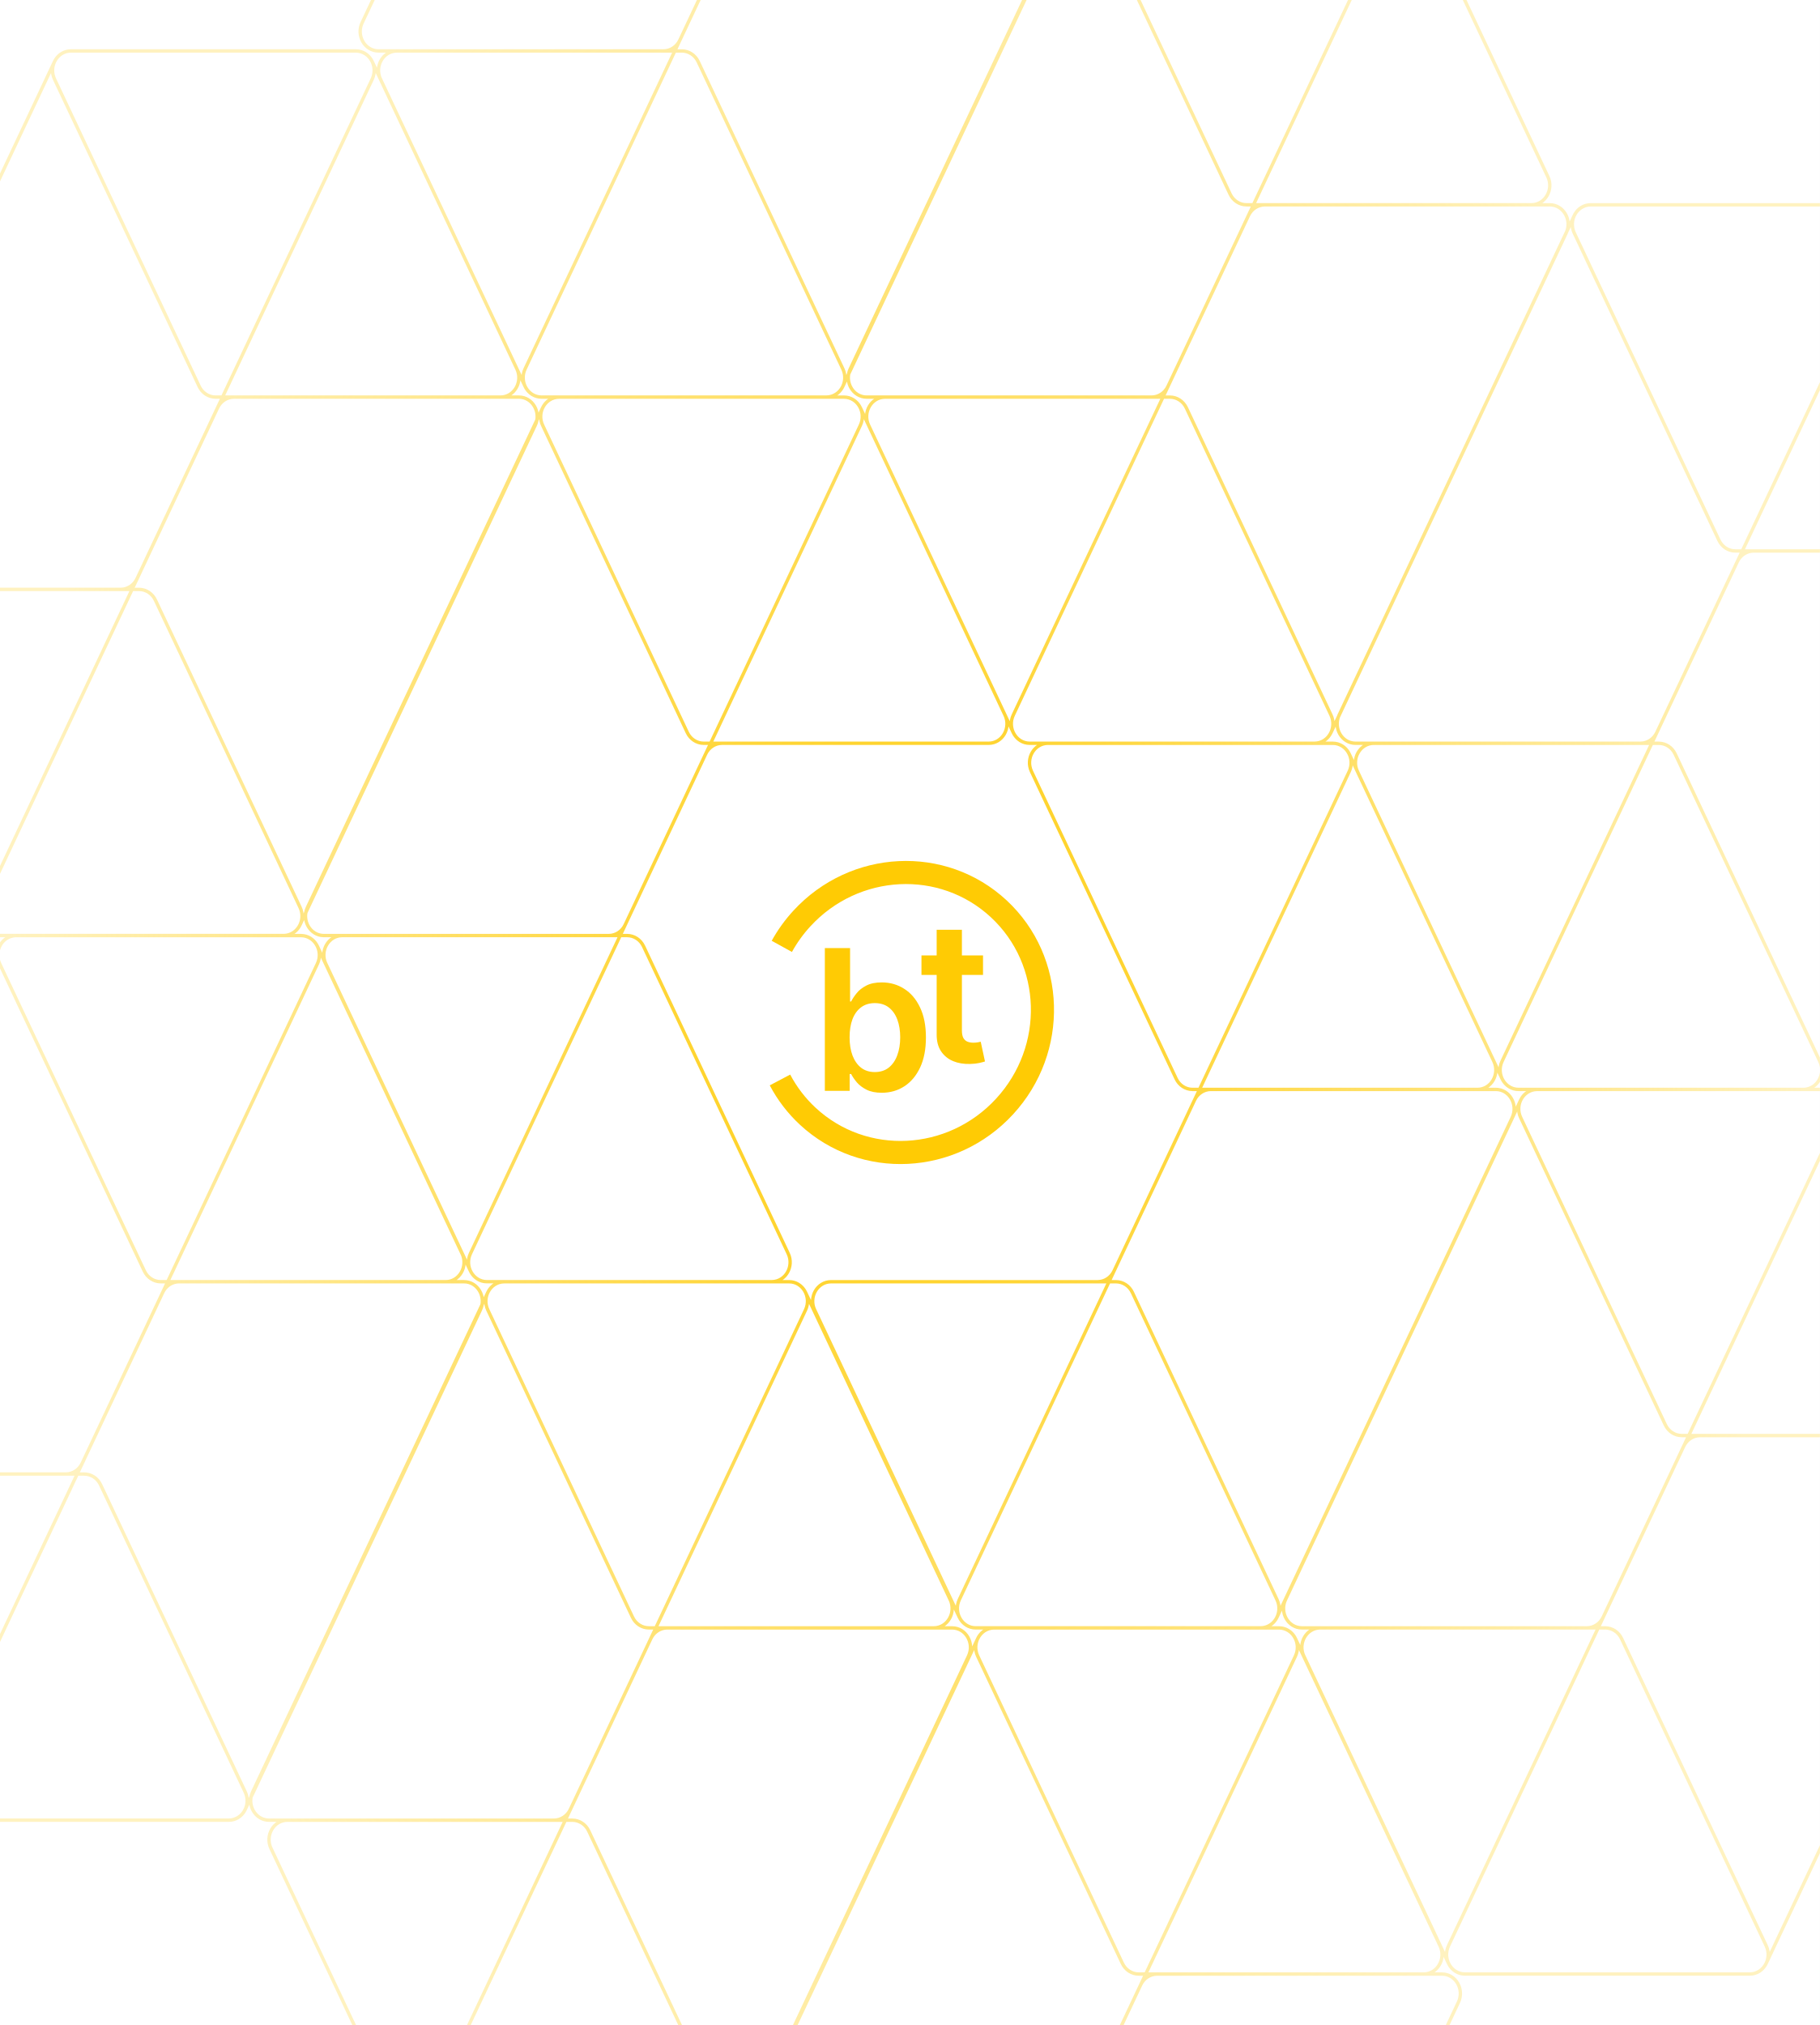
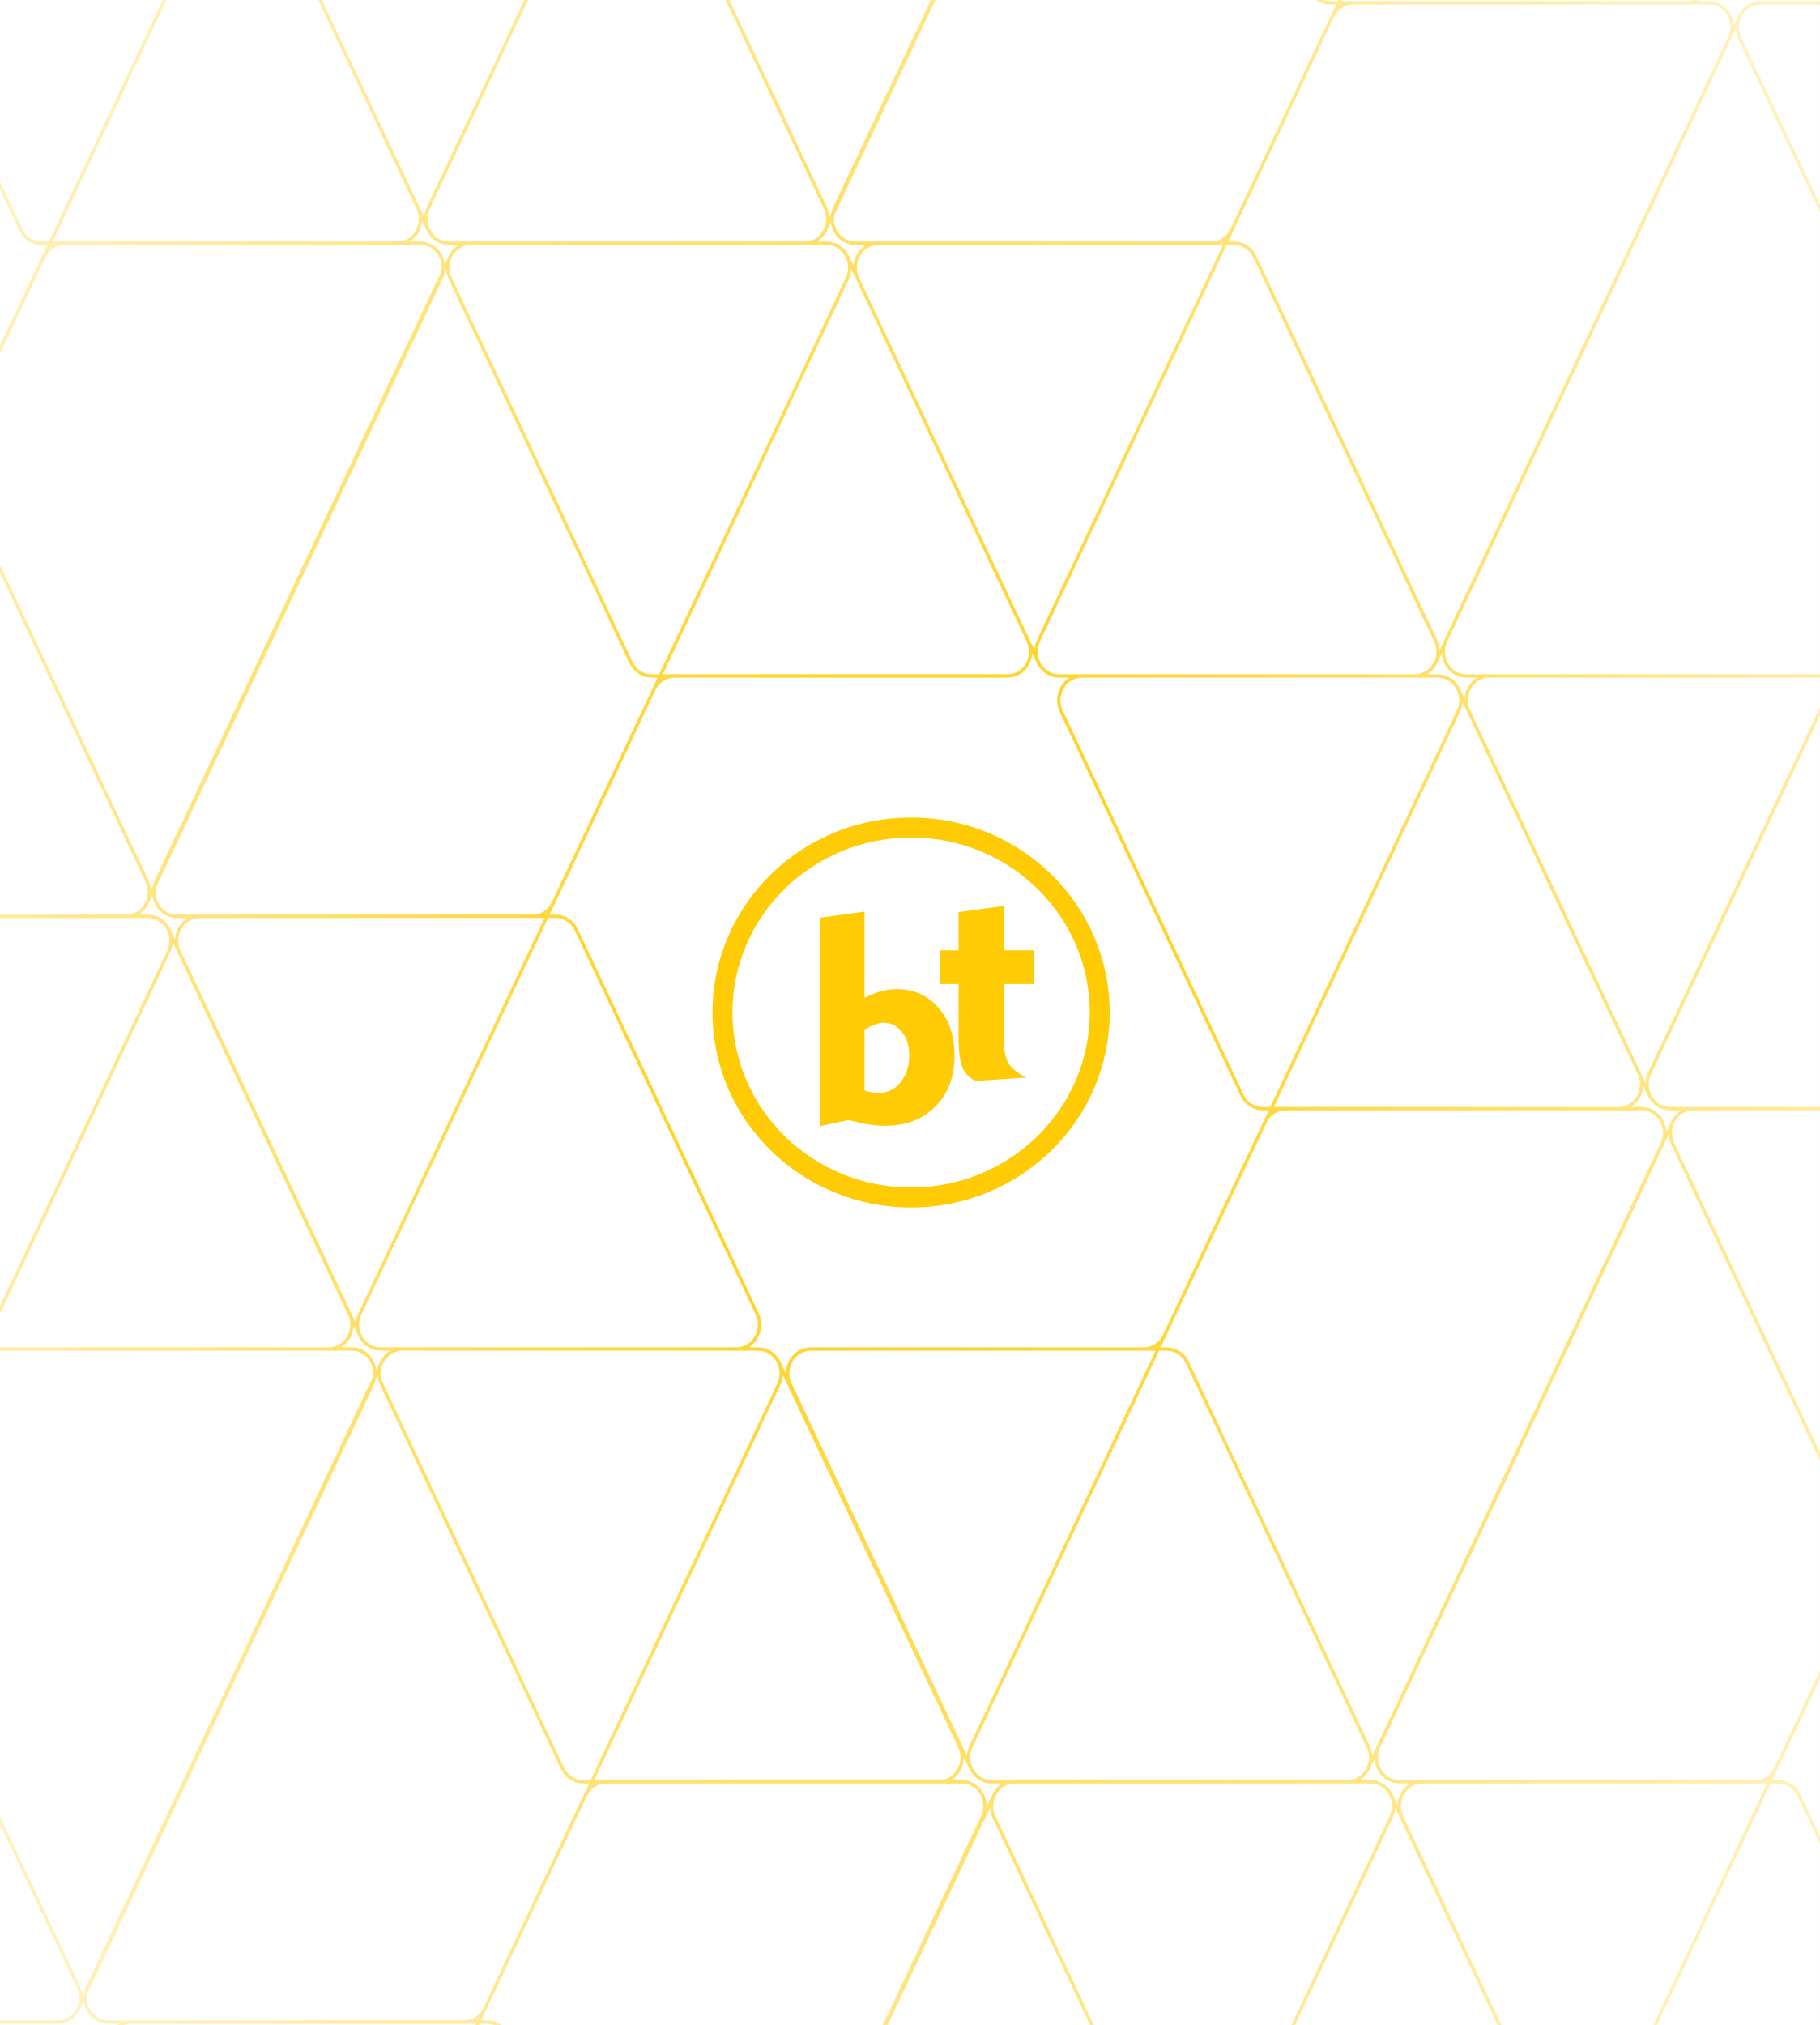
<svg xmlns="http://www.w3.org/2000/svg" width="728" height="810" viewBox="0 0 728 810" fill="none">
  <g clip-path="url(#clip0_144_1616)">
    <rect width="728" height="810" fill="white" />
-     <path d="M308.739 512.677C311.516 512.677 314.052 511.017 315.293 508.38M308.739 512.677H194.742M308.739 512.677C314.183 512.677 317.728 506.592 315.293 501.419L257.43 378.521C256.189 375.885 253.653 374.224 250.876 374.224H136.869C131.427 374.224 127.881 380.311 130.315 385.482H130.325L188.188 508.38C189.429 511.017 191.965 512.677 194.742 512.677M288.819 297.303C286.042 297.303 283.506 298.965 282.265 301.6L188.188 501.419C185.754 506.592 189.3 512.677 194.742 512.677M223.613 158.849C220.836 158.849 218.3 160.51 217.061 163.145L122.984 362.965C120.55 368.137 124.096 374.224 129.538 374.224H243.535C246.312 374.224 248.848 372.562 250.089 369.927L344.164 170.107C346.599 164.935 343.055 158.849 337.61 158.849M223.613 158.849H337.61M223.613 158.849C218.171 158.849 214.627 164.935 217.061 170.107L274.925 293.006C276.166 295.641 278.702 297.303 281.479 297.303H395.486C400.928 297.303 404.474 291.216 402.039 286.044H402.03L344.166 163.146C342.925 160.51 340.389 158.849 337.61 158.849M699.966 789.605C702.744 789.605 705.281 787.942 706.519 785.308L800.596 585.488C803.031 580.317 799.485 574.229 794.043 574.229H680.046C677.269 574.229 674.732 575.892 673.492 578.527L579.417 778.347C576.982 783.519 580.526 789.605 585.97 789.605M699.966 789.605H585.97M699.966 789.605C705.41 789.605 708.954 783.519 706.519 778.347L648.656 655.448C647.415 652.814 644.879 651.151 642.102 651.151H528.095C522.653 651.151 519.107 657.237 521.541 662.409H521.551L579.415 785.308C580.655 787.942 583.192 789.605 585.97 789.605M482.768 1005C485.545 1005 488.081 1003.34 489.322 1000.7L583.399 800.883C585.833 795.712 582.287 789.624 576.845 789.624H462.848C460.071 789.624 457.535 791.287 456.294 793.921L362.217 993.741C359.783 998.914 363.329 1005 368.771 1005M482.768 1005H368.771M482.768 1005C488.21 1005 491.754 998.914 489.32 993.741L431.456 870.843C430.216 868.208 427.68 866.546 424.903 866.546H310.898C305.453 866.546 301.909 872.631 304.344 877.804H304.352L362.217 1000.7C363.456 1003.34 365.994 1005 368.771 1005M525.87 297.303C528.647 297.303 531.183 295.641 532.422 293.006L626.499 93.186C628.934 88.014 625.388 81.927 619.945 81.927H505.948C503.171 81.927 500.635 83.589 499.394 86.224L405.319 286.044C402.885 291.216 406.429 297.303 411.873 297.303M525.87 297.303H411.873M525.87 297.303C531.312 297.303 534.857 291.216 532.422 286.044L474.559 163.145C473.318 160.51 470.782 158.848 468.005 158.848H353.998C348.556 158.848 345.01 164.935 347.444 170.107H347.454L405.317 293.005C406.558 295.641 409.096 297.303 411.873 297.303M440.74 -56.537C437.963 -56.537 435.427 -54.874 434.186 -52.24L340.109 147.58C337.675 152.752 341.221 158.839 346.663 158.839H460.66C463.437 158.839 465.973 157.177 467.214 154.542L561.291 -45.279C563.726 -50.449 560.18 -56.537 554.737 -56.537M440.74 -56.537H554.737M440.74 -56.537C435.298 -56.537 431.752 -50.449 434.186 -45.279L492.052 77.621C493.291 80.256 495.827 81.918 498.606 81.918H612.611C618.055 81.918 621.599 75.831 619.164 70.659H619.155L561.291 -52.24C560.05 -54.874 557.514 -56.537 554.737 -56.537M721.404 435.767C724.181 435.767 726.717 434.106 727.958 431.469L822.033 231.65C824.468 226.478 820.924 220.392 815.479 220.392H701.484C698.705 220.392 696.169 222.053 694.93 224.689L600.853 424.508C598.419 429.681 601.965 435.767 607.407 435.767M721.404 435.767H607.407M721.404 435.767C726.846 435.767 730.39 429.681 727.956 424.508L670.093 301.609C668.852 298.974 666.316 297.313 663.539 297.313H549.532C544.089 297.313 540.543 303.399 542.98 308.571H542.988L600.851 431.469C602.092 434.106 604.63 435.767 607.407 435.767M201.682 512.696C198.905 512.696 196.368 514.359 195.128 516.994L101.053 716.814C98.617 721.986 102.162 728.072 107.606 728.072H221.603C224.38 728.072 226.917 726.409 228.157 723.775L322.232 523.955C324.667 518.784 321.123 512.696 315.679 512.696M201.682 512.696H315.679M201.682 512.696C196.239 512.696 192.695 518.784 195.13 523.955L252.993 646.853C254.234 649.49 256.77 651.151 259.547 651.151H373.552C378.996 651.151 382.54 645.065 380.106 639.892H380.098L322.232 516.994C320.994 514.359 318.455 512.696 315.679 512.696M6.421 374.233C3.644 374.233 1.108 375.895 -0.132 378.53L-94.209 578.351H-94.218C-96.653 583.521 -93.107 589.609 -87.664 589.609H26.342C29.119 589.609 31.655 587.947 32.896 585.312L126.973 385.492C129.407 380.319 125.861 374.233 120.419 374.233H6.421ZM6.421 374.233H120.409C123.186 374.233 125.722 375.895 126.963 378.53L184.826 501.429H184.846C187.28 506.6 183.734 512.688 178.292 512.688H64.285C61.508 512.688 58.972 511.025 57.732 508.391L-0.132 385.492C-2.567 380.319 0.978 374.233 6.421 374.233ZM412.611 301.609C413.852 298.974 416.388 297.312 419.165 297.312H533.162C538.604 297.312 542.15 303.399 539.716 308.571L445.639 508.391C444.398 511.025 441.862 512.688 439.085 512.688M144.849 9.117L238.926 -190.703C240.167 -193.339 242.703 -195 245.48 -195H359.477C364.92 -195 368.466 -188.914 366.031 -183.741L271.954 16.078C270.713 18.713 268.177 20.375 265.4 20.375H151.403C145.961 20.375 142.415 14.289 144.849 9.117ZM423.897 -67.804L366.023 -190.703C364.783 -193.339 362.246 -195 359.47 -195H245.473C240.028 -195 236.484 -188.914 238.919 -183.741L296.782 -60.843C298.023 -58.208 300.559 -56.546 303.336 -56.546H417.343C422.785 -56.546 426.331 -62.633 423.897 -67.804ZM214.1 170.097L120.023 369.917C118.783 372.552 116.246 374.214 113.469 374.214H-0.508C-5.952 374.214 -9.497 368.128 -7.062 362.956L87.014 163.136C88.255 160.501 90.791 158.839 93.568 158.839H207.564C213.008 158.839 216.553 164.925 214.118 170.097H214.1ZM-64.936 247.018L-7.072 369.917C-5.831 372.552 -3.295 374.214 -0.518 374.214H113.479C118.922 374.214 122.468 368.128 120.033 362.956L62.169 240.057C60.928 237.422 58.392 235.76 55.615 235.76H-58.391C-63.834 235.76 -67.38 241.846 -64.945 247.018H-64.936ZM-72.275 224.501L21.801 24.672C23.041 22.037 25.578 20.375 28.355 20.375H142.352C147.795 20.375 151.341 26.461 148.906 31.633L54.829 231.453C53.589 234.088 51.052 235.75 48.275 235.75H-65.722C-71.165 235.75 -74.71 229.663 -72.275 224.492V224.501ZM206.77 147.581L148.906 24.682C147.665 22.047 145.129 20.385 142.352 20.385H28.355C22.912 20.385 19.367 26.471 21.801 31.643L79.665 154.542C80.906 157.177 83.442 158.839 86.219 158.839H200.226C205.668 158.839 209.214 152.752 206.779 147.581H206.77ZM604.91 447.025L510.835 646.845C509.594 649.48 507.058 651.142 504.281 651.142H390.284C384.84 651.142 381.296 645.054 383.73 639.884L477.805 440.064C479.046 437.429 481.582 435.767 484.359 435.767H598.356C603.8 435.767 607.344 441.852 604.91 447.025ZM325.865 523.955L383.728 646.855C384.969 649.49 387.505 651.151 390.282 651.151H504.279C509.723 651.151 513.267 645.065 510.833 639.892L452.969 516.994C451.729 514.359 449.192 512.698 446.416 512.698H332.409C326.966 512.698 323.42 518.784 325.855 523.955H325.865ZM597.571 424.508L539.708 301.609C538.467 298.974 535.931 297.312 533.154 297.312H419.157C413.713 297.312 410.169 303.399 412.603 308.571L470.467 431.469C471.707 434.106 474.243 435.767 477.02 435.767H591.027C596.47 435.767 600.016 429.681 597.581 424.508H597.571ZM514.211 639.892L608.288 440.072C609.528 437.438 612.065 435.777 614.842 435.777H728.839C734.281 435.777 737.827 441.863 735.392 447.036L641.315 646.855C640.075 649.49 637.538 651.151 634.761 651.151H520.764C515.322 651.151 511.776 645.065 514.211 639.892ZM793.256 562.962L735.392 440.064C734.152 437.429 731.615 435.767 728.839 435.767H614.842C609.399 435.767 605.853 441.852 608.288 447.025L666.151 569.924C667.392 572.558 669.928 574.221 672.705 574.221H786.712C792.154 574.221 795.7 568.135 793.266 562.962H793.256ZM297.019 855.278L391.094 655.459C392.335 652.822 394.871 651.161 397.648 651.161H511.645C517.089 651.161 520.633 657.247 518.199 662.42L424.124 862.24C422.883 864.874 420.347 866.537 417.57 866.537H303.573C298.129 866.537 294.584 860.449 297.019 855.278ZM576.055 778.357L518.191 655.459C516.95 652.822 514.414 651.161 511.637 651.161H397.64C392.198 651.161 388.652 657.247 391.086 662.42L448.95 785.318C450.19 787.953 452.727 789.616 455.504 789.616H569.51C574.953 789.616 578.499 783.528 576.064 778.357H576.055ZM431.227 -45.287L337.15 154.532C335.91 157.167 333.373 158.829 330.596 158.829H216.599C211.157 158.829 207.611 152.742 210.046 147.57L304.123 -52.25C305.363 -54.885 307.9 -56.546 310.677 -56.546H424.674C430.116 -56.546 433.662 -50.46 431.227 -45.287ZM152.19 31.643L210.053 154.542C211.294 157.177 213.83 158.839 216.607 158.839H330.604C336.047 158.839 339.593 152.752 337.158 147.58L279.295 24.682C278.054 22.047 275.518 20.385 272.741 20.385H158.734C153.292 20.385 149.746 26.471 152.18 31.643H152.19ZM535.661 286.044L629.738 86.225C630.979 83.589 633.515 81.928 636.292 81.928H750.289C755.731 81.928 759.277 88.014 756.843 93.186L662.766 293.006C661.525 295.641 658.989 297.303 656.212 297.303H542.215C536.772 297.303 533.226 291.216 535.661 286.044ZM814.696 209.123L756.833 86.224C755.592 83.589 753.056 81.927 750.279 81.927H636.282C630.84 81.927 627.294 88.014 629.728 93.186L687.592 216.085C688.832 218.72 691.369 220.381 694.146 220.381H808.152C813.595 220.381 817.141 214.295 814.706 209.123H814.696ZM387.433 662.42L293.355 862.24C292.115 864.874 289.579 866.537 286.802 866.537H172.805C167.362 866.537 163.816 860.449 166.251 855.278L260.328 655.459C261.569 652.822 264.105 651.161 266.882 651.161H380.879C386.321 651.161 389.867 657.247 387.433 662.42ZM108.395 739.341L166.261 862.24C167.499 864.874 170.035 866.537 172.812 866.537H286.809C292.254 866.537 295.798 860.449 293.363 855.278L235.5 732.38C234.259 729.743 231.723 728.083 228.946 728.083H114.941C109.497 728.083 105.953 734.169 108.387 739.341H108.395ZM192.169 523.947L98.092 723.766C96.851 726.401 94.315 728.062 91.538 728.062H-22.45C-27.893 728.062 -31.438 721.976 -29.004 716.803L65.073 516.983C66.313 514.349 68.85 512.688 71.627 512.688H185.623C191.067 512.688 194.611 518.774 192.177 523.947H192.169ZM-86.868 600.876L-29.004 723.775C-27.764 726.411 -25.228 728.072 -22.451 728.072H91.546C96.99 728.072 100.534 721.986 98.1 716.814L40.236 593.915C38.996 591.281 36.459 589.618 33.682 589.618H-80.324C-85.767 589.618 -89.312 595.706 -86.877 600.876H-86.868Z" stroke="url(#paint0_radial_144_1616)" stroke-width="1.348" stroke-miterlimit="10" />
-     <path d="M329.951 436.35V379.241H340.046V400.601H340.464C340.985 399.56 341.719 398.454 342.667 397.283C343.615 396.093 344.898 395.08 346.515 394.243C348.133 393.388 350.196 392.961 352.706 392.961C356.015 392.961 358.999 393.806 361.657 395.498C364.334 397.171 366.453 399.653 368.015 402.944C369.595 406.215 370.385 410.231 370.385 414.99C370.385 419.693 369.614 423.69 368.071 426.981C366.528 430.271 364.427 432.781 361.769 434.51C359.11 436.239 356.099 437.103 352.734 437.103C350.28 437.103 348.244 436.694 346.627 435.876C345.009 435.058 343.708 434.073 342.723 432.92C341.756 431.749 341.003 430.643 340.464 429.602H339.878V436.35H329.951ZM339.851 414.934C339.851 417.704 340.241 420.13 341.022 422.212C341.821 424.295 342.964 425.921 344.452 427.092C345.957 428.245 347.779 428.821 349.917 428.821C352.148 428.821 354.016 428.226 355.522 427.037C357.028 425.828 358.162 424.183 358.924 422.101C359.705 420 360.095 417.611 360.095 414.934C360.095 412.276 359.714 409.915 358.952 407.851C358.19 405.788 357.056 404.17 355.55 402.999C354.044 401.828 352.167 401.243 349.917 401.243C347.761 401.243 345.93 401.81 344.424 402.944C342.918 404.078 341.775 405.667 340.994 407.712C340.232 409.757 339.851 412.164 339.851 414.934Z" fill="#FFCB04" />
-     <path d="M393.225 382.168V389.976H368.602V382.168H393.225ZM374.681 371.906H384.776V412.117C384.776 413.474 384.98 414.515 385.389 415.24C385.817 415.947 386.375 416.43 387.063 416.69C387.75 416.95 388.513 417.081 389.349 417.081C389.981 417.081 390.558 417.034 391.078 416.941C391.617 416.848 392.026 416.764 392.305 416.69L394.006 424.582C393.467 424.768 392.695 424.972 391.692 425.195C390.706 425.418 389.498 425.548 388.066 425.586C385.538 425.66 383.261 425.279 381.234 424.442C379.208 423.587 377.6 422.267 376.41 420.483C375.239 418.698 374.663 416.467 374.681 413.79V371.906Z" fill="#FFCB04" />
-     <path d="M312.739 378.548C314.962 374.522 317.66 370.776 320.775 367.393C341.868 344.477 377.115 342.737 399.501 363.507C421.886 384.278 422.934 419.692 401.841 442.607C380.748 465.523 345.501 467.263 323.116 446.493C318.625 442.326 314.869 437.424 312 431.988" stroke="#FFCB04" stroke-width="9.244" stroke-miterlimit="22.926" />
+     <path d="M294.674 539.597C298.145 539.597 301.316 537.521 302.866 534.225M294.674 539.597H152.178M294.674 539.597C301.479 539.597 305.909 531.989 302.866 525.523L230.537 371.901C228.986 368.607 225.816 366.53 222.345 366.53H79.836C73.033 366.53 68.601 374.139 71.644 380.602H71.656L143.985 534.225C145.536 537.521 148.707 539.597 152.178 539.597M269.774 270.379C266.303 270.379 263.133 272.456 261.582 275.75L143.985 525.523C140.942 531.989 145.375 539.597 152.178 539.597M188.267 97.311C184.795 97.311 181.625 99.388 180.077 102.682L62.48 352.457C59.437 358.922 63.87 366.53 70.673 366.53H213.169C216.64 366.53 219.81 364.452 221.361 361.158L338.955 111.384C341.998 104.919 337.568 97.311 330.763 97.311M188.267 97.311H330.763M188.267 97.311C181.464 97.311 177.034 104.919 180.077 111.384L252.406 265.007C253.957 268.301 257.127 270.379 260.598 270.379H403.107C409.91 270.379 414.342 262.77 411.299 256.305H411.287L338.958 102.682C337.407 99.388 334.236 97.311 330.763 97.311M783.707 885.757C787.181 885.757 790.351 883.678 791.899 880.385L909.496 630.61C912.539 624.147 908.106 616.537 901.303 616.537H758.807C755.336 616.537 752.166 618.615 750.615 621.908L633.021 871.683C629.978 878.149 634.408 885.757 641.213 885.757M783.707 885.757H641.213M783.707 885.757C790.512 885.757 794.942 878.149 791.899 871.683L719.57 718.06C718.019 714.767 714.849 712.688 711.378 712.688H568.869C562.066 712.688 557.634 720.296 560.677 726.762H560.689L633.018 880.385C634.569 883.678 637.74 885.757 641.213 885.757M512.21 1155C515.681 1155 518.852 1152.92 520.402 1149.63L637.999 899.853C641.042 893.39 636.609 885.78 629.806 885.78H487.31C483.839 885.78 480.669 887.859 479.118 891.152L361.521 1140.93C358.478 1147.39 362.911 1155 369.714 1155M512.21 1155H369.714M512.21 1155C519.013 1155 523.443 1147.39 520.4 1140.93L448.071 987.304C446.52 984.01 443.349 981.932 439.878 981.932H297.372C290.567 981.932 286.137 989.539 289.18 996.005H289.19L361.521 1149.63C363.07 1152.92 366.243 1155 369.714 1155M566.088 270.378C569.559 270.378 572.729 268.301 574.278 265.007L691.874 15.232C694.917 8.767 690.485 1.159 683.682 1.159H541.185C537.714 1.159 534.544 3.237 532.993 6.53L415.399 256.305C412.356 262.77 416.786 270.378 423.591 270.378M566.088 270.378H423.591M566.088 270.378C572.891 270.378 577.321 262.77 574.278 256.305L501.948 102.682C500.397 99.388 497.227 97.311 493.756 97.311H351.247C344.445 97.311 340.012 104.919 343.055 111.384H343.067L415.397 265.007C416.948 268.301 420.12 270.378 423.591 270.378M459.675 -171.921C456.204 -171.921 453.034 -169.843 451.483 -166.55L333.887 83.225C330.844 89.69 335.276 97.298 342.079 97.298H484.575C488.047 97.298 491.217 95.221 492.768 91.927L610.364 -157.848C613.407 -164.312 608.975 -171.921 602.172 -171.921M459.675 -171.921H602.172M459.675 -171.921C452.872 -171.921 448.44 -164.312 451.483 -157.848L523.815 -4.224C525.363 -0.93 528.534 1.147 532.007 1.147H674.513C681.319 1.147 685.749 -6.461 682.706 -12.926H682.693L610.364 -166.55C608.813 -169.843 605.643 -171.921 602.172 -171.921M810.505 443.458C813.976 443.458 817.147 441.382 818.698 438.086L936.291 188.313C939.335 181.848 934.905 174.24 928.099 174.24H785.605C782.132 174.24 778.961 176.317 777.413 179.611L659.817 429.385C656.773 435.851 661.206 443.458 668.009 443.458M810.505 443.458H668.009M810.505 443.458C817.308 443.458 821.738 435.851 818.695 429.385L746.366 275.762C744.815 272.468 741.644 270.391 738.173 270.391H595.665C588.862 270.391 584.429 277.999 587.475 284.464H587.485L659.814 438.086C661.365 441.382 664.538 443.458 668.009 443.458M160.852 539.62C157.381 539.62 154.21 541.699 152.66 544.992L35.066 794.767C32.022 801.233 36.453 808.84 43.258 808.84H185.754C189.225 808.84 192.396 806.762 193.947 803.469L311.541 553.694C314.584 547.23 310.154 539.62 303.348 539.62M160.852 539.62H303.348M160.852 539.62C154.049 539.62 149.619 547.23 152.662 553.694L224.991 707.317C226.542 710.612 229.713 712.688 233.184 712.688H375.69C382.495 712.688 386.925 705.081 383.882 698.615H383.872L311.541 544.992C309.992 541.699 306.819 539.62 303.348 539.62M-83.223 366.542C-86.694 366.542 -89.865 368.619 -91.415 371.913L-209.011 621.688H-209.023C-212.066 628.152 -207.634 635.762 -200.83 635.762H-58.323C-54.851 635.762 -51.681 633.683 -50.13 630.39L67.466 380.615C70.509 374.149 66.076 366.542 59.273 366.542H-83.223ZM-83.223 366.542H59.261C62.732 366.542 65.903 368.619 67.453 371.913L139.783 525.537H139.807C142.85 532 138.418 539.61 131.615 539.61H-10.893C-14.364 539.61 -17.535 537.531 -19.085 534.238L-91.415 380.615C-94.458 374.149 -90.027 366.542 -83.223 366.542ZM424.514 275.762C426.065 272.468 429.235 270.391 432.706 270.391H575.202C582.005 270.391 586.438 277.999 583.395 284.464L465.798 534.238C464.247 537.531 461.077 539.61 457.606 539.61M89.812 -89.854L207.408 -339.628C208.959 -342.924 212.129 -345 215.6 -345H358.097C364.9 -345 369.332 -337.393 366.289 -330.927L248.693 -81.152C247.142 -77.858 243.972 -75.781 240.5 -75.781H98.004C91.201 -75.781 86.769 -83.389 89.812 -89.854ZM438.621 -186.005L366.279 -339.628C364.728 -342.924 361.558 -345 358.087 -345H215.591C208.785 -345 204.355 -337.393 207.398 -330.927L279.728 -177.304C281.279 -174.01 284.449 -171.932 287.92 -171.932H430.429C437.231 -171.932 441.664 -179.542 438.621 -186.005ZM176.376 111.372L58.779 361.147C57.228 364.441 54.058 366.517 50.587 366.517H-91.885C-98.689 366.517 -103.121 358.909 -100.078 352.444L17.518 102.67C19.068 99.376 22.239 97.299 25.71 97.299H168.205C175.011 97.299 179.441 104.907 176.398 111.372H176.376ZM-172.42 207.523L-100.09 361.146C-98.539 364.44 -95.369 366.517 -91.897 366.517H50.599C57.402 366.517 61.834 358.909 58.791 352.444L-13.539 198.821C-15.09 195.527 -18.26 193.45 -21.731 193.45H-164.239C-171.043 193.45 -175.475 201.058 -172.431 207.523H-172.42ZM-181.594 179.377L-63.999 -70.41C-62.449 -73.704 -59.278 -75.781 -55.807 -75.781H86.69C93.493 -75.781 97.926 -68.173 94.883 -61.708L-22.714 188.066C-24.264 191.36 -27.435 193.437 -30.906 193.437H-173.402C-180.206 193.437 -184.638 185.829 -181.594 179.364V179.377ZM167.212 83.226L94.883 -70.398C93.332 -73.692 90.162 -75.769 86.69 -75.769H-55.806C-62.61 -75.769 -67.041 -68.161 -63.998 -61.696L8.332 91.927C9.882 95.221 13.053 97.299 16.524 97.299H159.032C165.835 97.299 170.267 89.691 167.224 83.226H167.212ZM664.888 457.531L547.294 707.306C545.743 710.6 542.572 712.678 539.101 712.678H396.605C389.8 712.678 385.37 705.068 388.413 698.605L506.007 448.83C507.557 445.537 510.728 443.458 514.199 443.458H656.695C663.501 443.458 667.931 451.065 664.888 457.531ZM316.081 553.694L388.41 707.319C389.961 710.613 393.131 712.688 396.602 712.688H539.099C545.904 712.688 550.334 705.081 547.291 698.615L474.962 544.992C473.411 541.699 470.241 539.623 466.769 539.623H324.261C317.458 539.623 313.025 547.23 316.069 553.694H316.081ZM655.714 429.385L583.385 275.762C581.834 272.468 578.664 270.391 575.193 270.391H432.696C425.891 270.391 421.461 277.999 424.504 284.464L496.833 438.086C498.384 441.382 501.554 443.458 505.026 443.458H647.534C654.337 443.458 658.77 435.851 655.727 429.385H655.714ZM551.513 698.615L669.11 448.84C670.661 445.547 673.831 443.471 677.302 443.471H819.798C826.601 443.471 831.034 451.079 827.991 457.545L710.394 707.319C708.843 710.613 705.673 712.688 702.202 712.688H559.706C552.903 712.688 548.47 705.081 551.513 698.615ZM900.32 602.453L827.991 448.83C826.44 445.537 823.269 443.458 819.798 443.458H677.302C670.499 443.458 666.067 451.065 669.11 457.531L741.439 611.154C742.99 614.448 746.16 616.526 749.631 616.526H892.14C898.943 616.526 903.375 608.919 900.332 602.453H900.32ZM280.024 967.848L397.618 718.073C399.169 714.777 402.339 712.702 405.81 712.702H548.306C555.112 712.702 559.542 720.309 556.499 726.775L438.905 976.55C437.354 979.843 434.184 981.921 430.712 981.921H288.216C281.411 981.921 276.981 974.311 280.024 967.848ZM628.818 871.696L556.489 718.073C554.938 714.777 551.768 712.702 548.297 712.702H405.8C398.997 712.702 394.565 720.309 397.608 726.775L469.937 880.398C471.488 883.691 474.658 885.77 478.13 885.77H620.638C627.441 885.77 631.874 878.16 628.83 871.696H628.818ZM447.784 -157.859L330.188 91.915C328.637 95.209 325.467 97.286 321.996 97.286H179.499C172.697 97.286 168.264 89.678 171.307 83.213L288.903 -166.563C290.454 -169.856 293.625 -171.932 297.096 -171.932H439.592C446.395 -171.932 450.827 -164.325 447.784 -157.859ZM98.987 -61.696L171.317 91.927C172.868 95.221 176.038 97.298 179.509 97.298H322.005C328.808 97.298 333.241 89.69 330.198 83.225L257.868 -70.398C256.318 -73.692 253.147 -75.769 249.676 -75.769H107.168C100.365 -75.769 95.932 -68.161 98.975 -61.696H98.987ZM578.326 256.305L695.923 6.531C697.473 3.237 700.644 1.16 704.115 1.16H846.611C853.414 1.16 857.847 8.768 854.803 15.233L737.207 265.007C735.656 268.301 732.486 270.378 729.015 270.378H586.518C579.716 270.378 575.283 262.77 578.326 256.305ZM927.121 160.154L854.791 6.53C853.24 3.236 850.07 1.159 846.599 1.159H704.103C697.3 1.159 692.867 8.767 695.91 15.232L768.24 168.856C769.791 172.15 772.961 174.227 776.432 174.227H918.94C925.743 174.227 930.176 166.619 927.133 160.154H927.121ZM393.041 726.775L275.444 976.55C273.894 979.843 270.723 981.921 267.252 981.921H124.756C117.953 981.921 113.52 974.311 116.563 967.848L234.16 718.073C235.711 714.777 238.881 712.702 242.352 712.702H384.848C391.651 712.702 396.084 720.309 393.041 726.775ZM44.244 822.927L116.576 976.55C118.124 979.843 121.294 981.921 124.766 981.921H267.262C274.067 981.921 278.497 974.311 275.454 967.848L203.125 814.225C201.574 810.929 198.404 808.853 194.932 808.853H52.426C45.621 808.853 41.191 816.461 44.234 822.927H44.244ZM148.961 553.683L31.365 803.458C29.814 806.751 26.644 808.827 23.172 808.827H-119.312C-126.116 808.827 -130.548 801.22 -127.504 794.754L-9.909 544.979C-8.358 541.686 -5.188 539.61 -1.717 539.61H140.778C147.584 539.61 152.014 547.217 148.971 553.683H148.961ZM-199.835 649.846L-127.505 803.469C-125.955 806.764 -122.784 808.84 -119.313 808.84H23.183C29.987 808.84 34.417 801.233 31.375 794.767L-40.955 641.144C-42.505 637.851 -45.676 635.772 -49.147 635.772H-191.655C-198.458 635.772 -202.89 643.382 -199.847 649.846H-199.835Z" stroke="url(#paint0_radial_144_1616)" stroke-width="1.348" stroke-miterlimit="10" />
+     <path fill-rule="evenodd" clip-rule="evenodd" d="M364.451 331C406.121 331 439.902 364.131 439.902 405C439.902 445.869 406.121 479 364.451 479C322.78 479 289 445.869 289 405C289 364.131 322.78 331 364.451 331Z" stroke="#FFCB04" stroke-width="8" stroke-miterlimit="22.926" />
+     <path d="M345.822 436.251C347.099 436.599 348.183 436.831 349.073 436.986C349.963 437.141 350.757 437.219 351.473 437.219C354.956 437.219 357.859 435.806 360.201 432.961C362.543 430.136 363.704 426.555 363.704 422.201C363.704 418.272 362.736 415.117 360.782 412.718C358.846 410.318 356.331 409.118 353.234 409.118C352.363 409.118 351.318 409.331 350.099 409.776C348.86 410.202 347.447 410.879 345.822 411.789V436.251ZM328.056 450.456V367.083L345.822 364.645V399.151C348.086 397.99 350.273 397.119 352.363 396.519C354.473 395.939 356.505 395.648 358.459 395.648C365.407 395.648 371.039 398.106 375.355 403.041C379.67 407.976 381.818 414.401 381.818 422.336C381.818 430.735 379.264 437.49 374.135 442.638C369.026 447.766 362.272 450.34 353.931 450.34C352.866 450.34 351.686 450.282 350.35 450.147C349.034 450.011 347.544 449.817 345.88 449.546L339.416 448.018L328.056 450.456Z" fill="#FFCB04" />
+     <path d="M383.436 414.087V393.612H376.004V380.143H383.436V364.815L401.55 362.376V380.143H413.626V393.612H401.55V415.307C401.55 419.913 402.169 423.261 403.427 425.312C404.685 427.363 407.046 429.279 410.491 431.002L390.287 432.395C387.751 431.176 385.99 429.376 384.964 426.977C383.939 424.577 383.436 420.28 383.436 414.087Z" fill="#FFCB04" />
  </g>
  <defs>
-     <radialGradient id="paint0_radial_144_1616" cx="0" cy="0" r="1" gradientUnits="userSpaceOnUse" gradientTransform="translate(362.53 403.27) rotate(90) scale(467.73 357.742)">
+     <radialGradient id="paint0_radial_144_1616" cx="0" cy="0" r="1" gradientUnits="userSpaceOnUse" gradientTransform="translate(361.913 402.838) rotate(90) scale(584.662 447.178)">
      <stop stop-color="#FFCB04" />
      <stop offset="1" stop-color="#FFCB04" stop-opacity="0.25" />
    </radialGradient>
    <clipPath id="clip0_144_1616">
      <rect width="728" height="810" fill="white" />
    </clipPath>
  </defs>
</svg>
